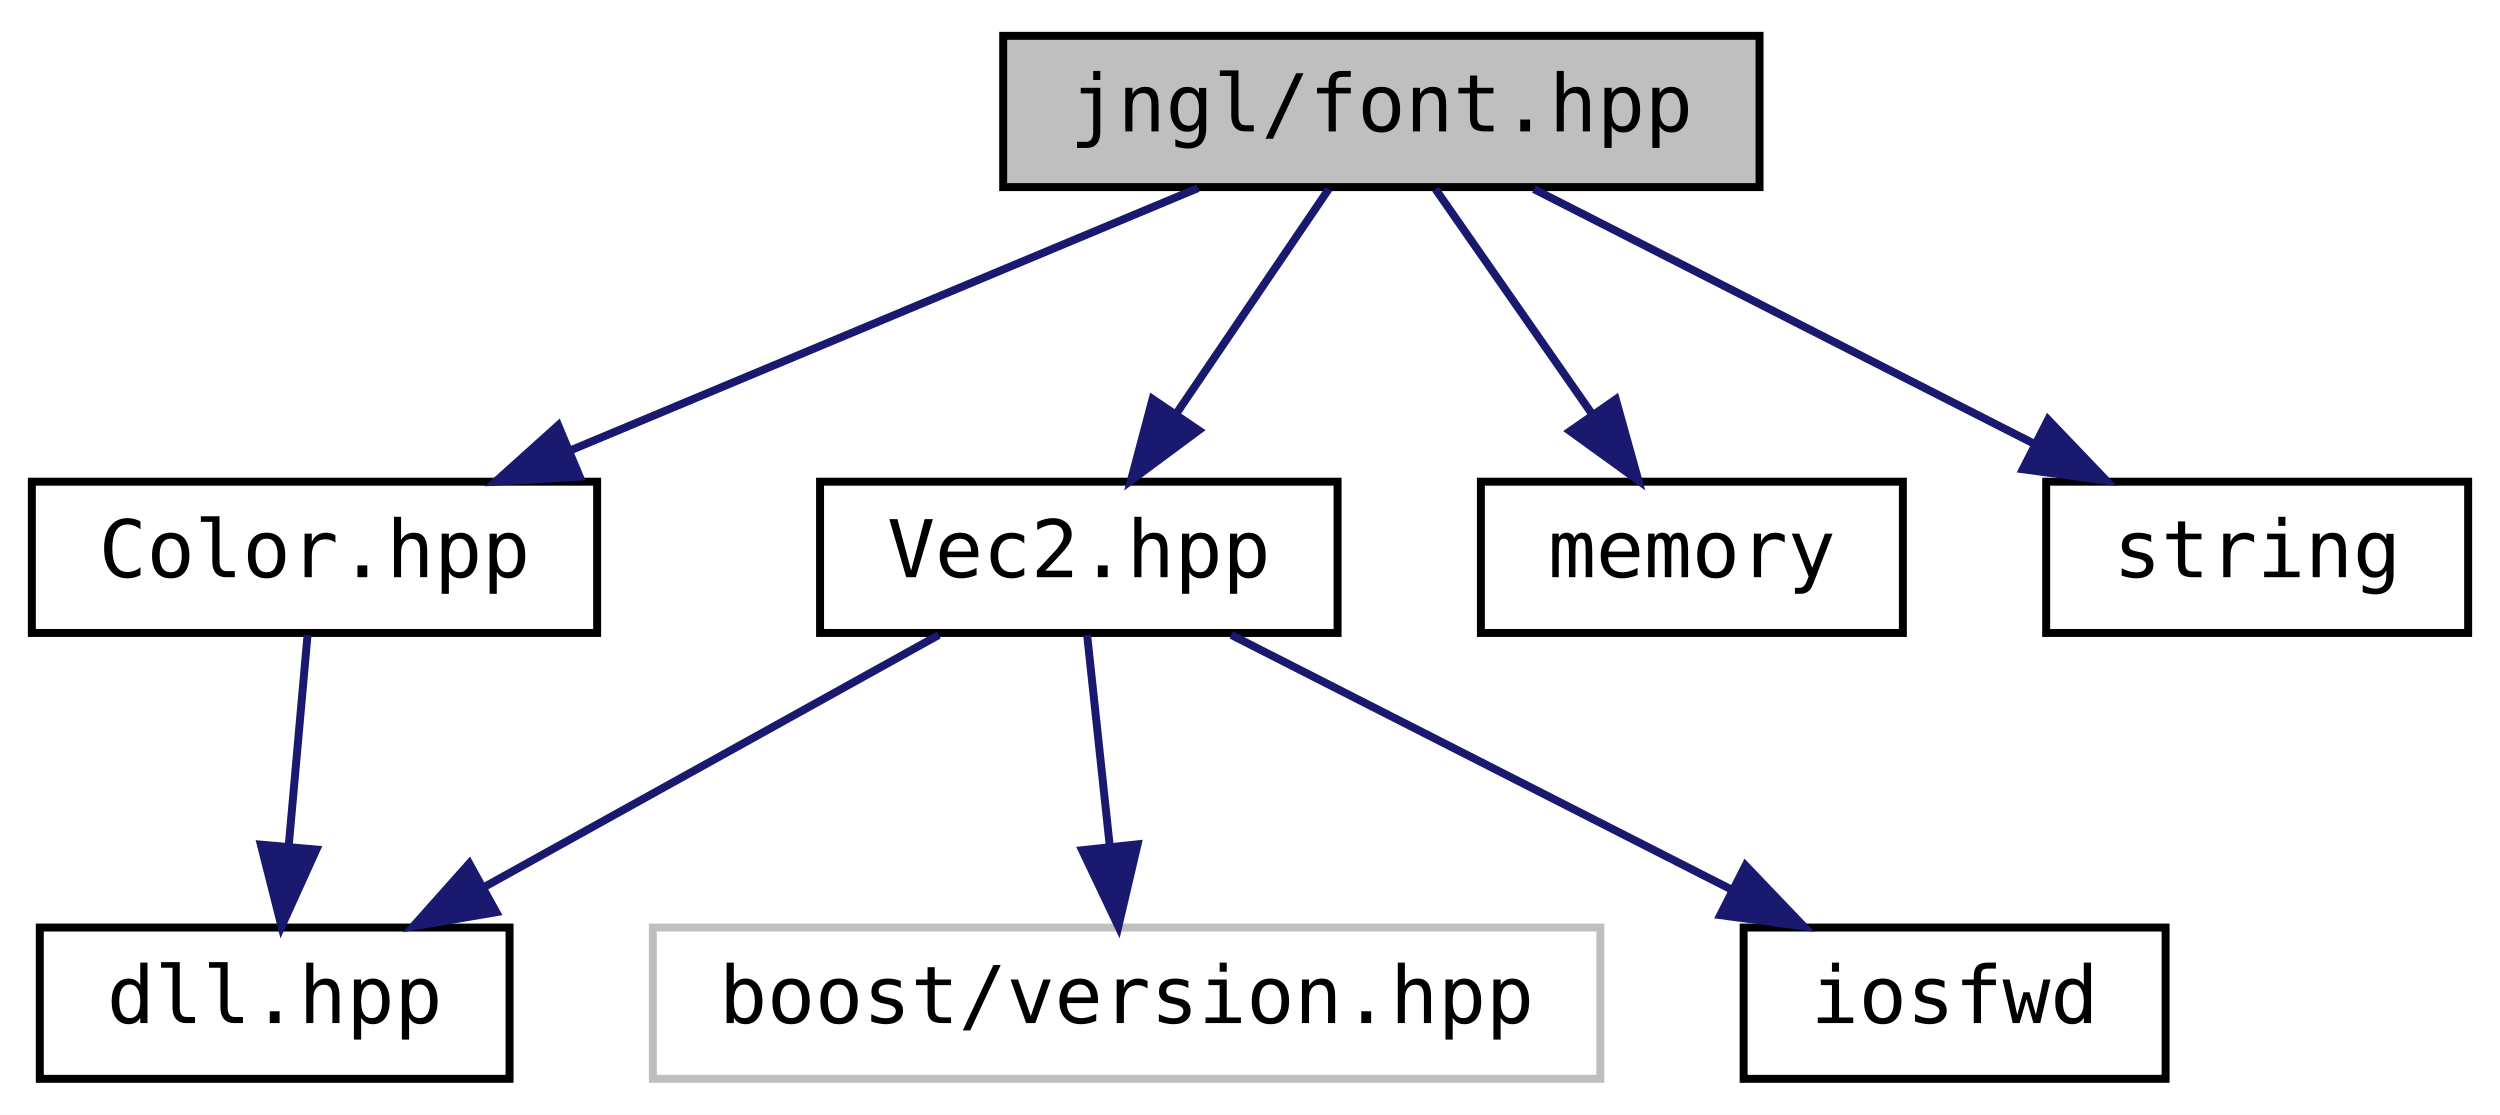
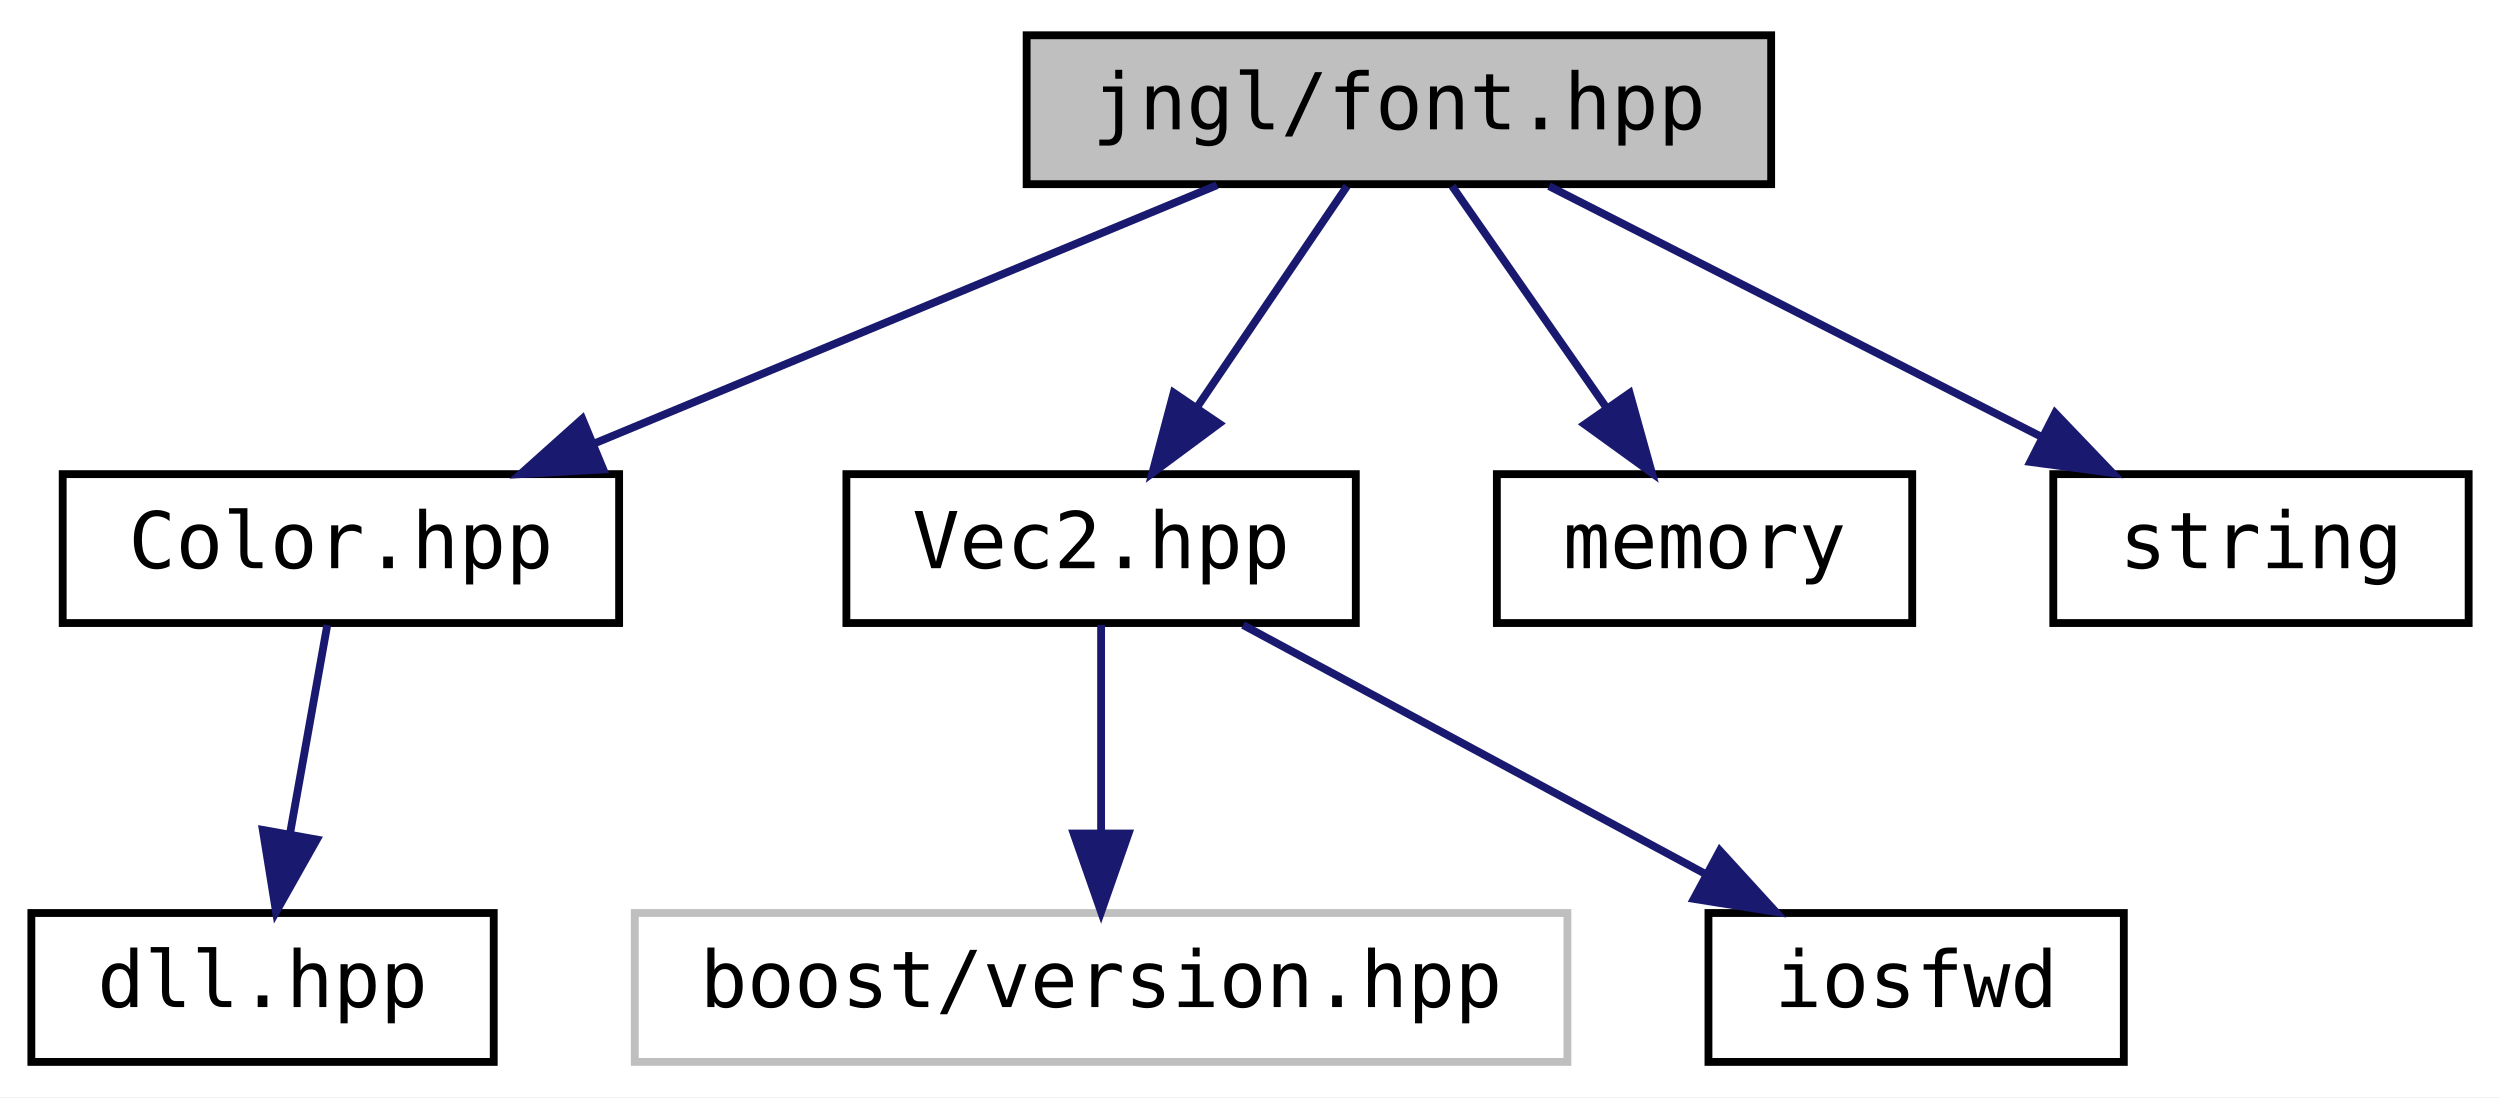
- <svg xmlns="http://www.w3.org/2000/svg" xmlns:xlink="http://www.w3.org/1999/xlink" width="314pt" height="140pt" viewBox="0.00 0.00 314.00 140.00">
+ <svg xmlns="http://www.w3.org/2000/svg" xmlns:xlink="http://www.w3.org/1999/xlink" width="319pt" height="140pt" viewBox="0.00 0.00 319.00 140.00">
  <g id="graph0" class="graph" transform="scale(1 1) rotate(0) translate(4 136)">
-     <polygon fill="#ffffff" stroke="transparent" points="-4,4 -4,-136 310,-136 310,4 -4,4" />
+     <polygon fill="#ffffff" stroke="transparent" points="-4,4 -4,-136 315,-136 315,4 -4,4" />
    <g id="node1" class="node">
      <g id="a_node1">
        <a xlink:title=" ">
-           <polygon fill="#bfbfbf" stroke="#000000" points="122,-112.5 122,-131.5 217,-131.5 217,-112.5 122,-112.5" />
-           <text text-anchor="middle" x="169.5" y="-119.5" font-family="'Consolas',monospace" font-size="10.00" fill="#000000">jngl/font.hpp</text>
+           <polygon fill="#bfbfbf" stroke="#000000" points="127,-112.5 127,-131.5 222,-131.5 222,-112.5 127,-112.5" />
+           <text text-anchor="middle" x="174.5" y="-119.5" font-family="'Consolas',monospace" font-size="10.00" fill="#000000">jngl/font.hpp</text>
        </a>
      </g>
    </g>
    <g id="node2" class="node">
      <g id="a_node2">
        <a xlink:href="Color_8hpp.html" target="_top" xlink:title=" ">
-           <polygon fill="#ffffff" stroke="#000000" points="0,-56.5 0,-75.5 71,-75.5 71,-56.5 0,-56.5" />
-           <text text-anchor="middle" x="35.5" y="-63.5" font-family="'Consolas',monospace" font-size="10.00" fill="#000000">Color.hpp</text>
+           <polygon fill="#ffffff" stroke="#000000" points="4,-56.5 4,-75.5 75,-75.5 75,-56.5 4,-56.5" />
+           <text text-anchor="middle" x="39.5" y="-63.5" font-family="'Consolas',monospace" font-size="10.00" fill="#000000">Color.hpp</text>
        </a>
      </g>
    </g>
    <g id="edge1" class="edge">
-       <path fill="none" stroke="#191970" d="M146.465,-112.373C124.761,-103.303 92.038,-89.628 67.745,-79.475" />
-       <polygon fill="#191970" stroke="#191970" points="68.811,-76.128 58.235,-75.501 66.112,-82.587 68.811,-76.128" />
+       <path fill="none" stroke="#191970" d="M151.293,-112.373C129.33,-103.263 96.167,-89.506 71.66,-79.34" />
+       <polygon fill="#191970" stroke="#191970" points="72.982,-76.1 62.404,-75.501 70.3,-82.566 72.982,-76.1" />
    </g>
    <g id="node4" class="node">
      <g id="a_node4">
        <a xlink:href="Vec2_8hpp.html" target="_top" xlink:title=" ">
-           <polygon fill="#ffffff" stroke="#000000" points="99,-56.5 99,-75.5 164,-75.5 164,-56.5 99,-56.5" />
-           <text text-anchor="middle" x="131.5" y="-63.5" font-family="'Consolas',monospace" font-size="10.00" fill="#000000">Vec2.hpp</text>
+           <polygon fill="#ffffff" stroke="#000000" points="104,-56.5 104,-75.5 169,-75.5 169,-56.5 104,-56.5" />
+           <text text-anchor="middle" x="136.5" y="-63.5" font-family="'Consolas',monospace" font-size="10.00" fill="#000000">Vec2.hpp</text>
        </a>
      </g>
    </g>
    <g id="edge3" class="edge">
-       <path fill="none" stroke="#191970" d="M162.881,-112.246C157.595,-104.456 150.046,-93.331 143.676,-83.944" />
-       <polygon fill="#191970" stroke="#191970" points="146.554,-81.952 138.043,-75.643 140.762,-85.883 146.554,-81.952" />
+       <path fill="none" stroke="#191970" d="M167.881,-112.246C162.595,-104.456 155.046,-93.331 148.676,-83.944" />
+       <polygon fill="#191970" stroke="#191970" points="151.554,-81.952 143.043,-75.643 145.762,-85.883 151.554,-81.952" />
    </g>
    <g id="node7" class="node">
      <g id="a_node7">
        <a doxygen="/w/doc/cppreference-doxygen-web.tag.xml:http://en.cppreference.com/w/" xlink:href="http://en.cppreference.com/w/cpp/header/memory.html" xlink:title=" ">
-           <polygon fill="#ffffff" stroke="#000000" points="182,-56.5 182,-75.5 235,-75.5 235,-56.5 182,-56.5" />
-           <text text-anchor="middle" x="208.5" y="-63.5" font-family="'Consolas',monospace" font-size="10.00" fill="#000000">memory</text>
+           <polygon fill="#ffffff" stroke="#000000" points="187,-56.5 187,-75.5 240,-75.5 240,-56.5 187,-56.5" />
+           <text text-anchor="middle" x="213.5" y="-63.5" font-family="'Consolas',monospace" font-size="10.00" fill="#000000">memory</text>
+         </a>
+       </g>
+     </g>
+     <g id="edge6" class="edge">
+       <path fill="none" stroke="#191970" d="M181.293,-112.246C186.718,-104.456 194.466,-93.331 201.003,-83.944" />
+       <polygon fill="#191970" stroke="#191970" points="203.942,-85.849 206.785,-75.643 198.197,-81.849 203.942,-85.849" />
+     </g>
+     <g id="node8" class="node">
+       <g id="a_node8">
+         <a doxygen="/w/doc/cppreference-doxygen-web.tag.xml:http://en.cppreference.com/w/" xlink:href="http://en.cppreference.com/w/cpp/header/string.html" xlink:title=" ">
+           <polygon fill="#ffffff" stroke="#000000" points="258,-56.5 258,-75.5 311,-75.5 311,-56.5 258,-56.5" />
+           <text text-anchor="middle" x="284.5" y="-63.5" font-family="'Consolas',monospace" font-size="10.00" fill="#000000">string</text>
        </a>
      </g>
    </g>
    <g id="edge7" class="edge">
-       <path fill="none" stroke="#191970" d="M176.293,-112.246C181.718,-104.456 189.466,-93.331 196.003,-83.944" />
-       <polygon fill="#191970" stroke="#191970" points="198.942,-85.849 201.785,-75.643 193.197,-81.849 198.942,-85.849" />
-     </g>
-     <g id="node8" class="node">
-       <g id="a_node8">
-         <a doxygen="/w/doc/cppreference-doxygen-web.tag.xml:http://en.cppreference.com/w/" xlink:href="http://en.cppreference.com/w/cpp/header/string.html" xlink:title=" ">
-           <polygon fill="#ffffff" stroke="#000000" points="253,-56.5 253,-75.5 306,-75.5 306,-56.5 253,-56.5" />
-           <text text-anchor="middle" x="279.5" y="-63.5" font-family="'Consolas',monospace" font-size="10.00" fill="#000000">string</text>
-         </a>
-       </g>
-     </g>
-     <g id="edge8" class="edge">
-       <path fill="none" stroke="#191970" d="M188.661,-112.246C206.011,-103.412 231.79,-90.289 251.458,-80.276" />
-       <polygon fill="#191970" stroke="#191970" points="253.235,-83.299 260.559,-75.643 250.06,-77.061 253.235,-83.299" />
+       <path fill="none" stroke="#191970" d="M193.661,-112.246C211.011,-103.412 236.79,-90.289 256.458,-80.276" />
+       <polygon fill="#191970" stroke="#191970" points="258.235,-83.299 265.559,-75.643 255.06,-77.061 258.235,-83.299" />
    </g>
    <g id="node3" class="node">
      <g id="a_node3">
        <a xlink:href="dll_8hpp_source.html" target="_top" xlink:title=" ">
-           <polygon fill="#ffffff" stroke="#000000" points="1,-.5 1,-19.5 60,-19.5 60,-.5 1,-.5" />
-           <text text-anchor="middle" x="30.5" y="-7.5" font-family="'Consolas',monospace" font-size="10.00" fill="#000000">dll.hpp</text>
+           <polygon fill="#ffffff" stroke="#000000" points="0,-.5 0,-19.5 59,-19.5 59,-.5 0,-.5" />
+           <text text-anchor="middle" x="29.5" y="-7.5" font-family="'Consolas',monospace" font-size="10.00" fill="#000000">dll.hpp</text>
        </a>
      </g>
    </g>
    <g id="edge2" class="edge">
-       <path fill="none" stroke="#191970" d="M34.629,-56.245C33.977,-48.938 33.062,-38.694 32.259,-29.705" />
-       <polygon fill="#191970" stroke="#191970" points="35.736,-29.292 31.361,-19.643 28.764,-29.914 35.736,-29.292" />
-     </g>
-     <g id="edge4" class="edge">
-       <path fill="none" stroke="#191970" d="M113.907,-56.245C98.121,-47.493 74.736,-34.527 56.741,-24.55" />
-       <polygon fill="#191970" stroke="#191970" points="58.334,-21.431 47.891,-19.643 54.94,-27.553 58.334,-21.431" />
+       <path fill="none" stroke="#191970" d="M37.758,-56.245C36.453,-48.938 34.624,-38.694 33.019,-29.705" />
+       <polygon fill="#191970" stroke="#191970" points="36.425,-28.872 31.222,-19.643 29.534,-30.102 36.425,-28.872" />
    </g>
    <g id="node5" class="node">
      <g id="a_node5">
        <a xlink:title=" ">
-           <polygon fill="#ffffff" stroke="#bfbfbf" points="78,-.5 78,-19.5 197,-19.5 197,-.5 78,-.5" />
-           <text text-anchor="middle" x="137.5" y="-7.5" font-family="'Consolas',monospace" font-size="10.00" fill="#000000">boost/version.hpp</text>
+           <polygon fill="#ffffff" stroke="#bfbfbf" points="77,-.5 77,-19.5 196,-19.5 196,-.5 77,-.5" />
+           <text text-anchor="middle" x="136.5" y="-7.5" font-family="'Consolas',monospace" font-size="10.00" fill="#000000">boost/version.hpp</text>
+         </a>
+       </g>
+     </g>
+     <g id="edge4" class="edge">
+       <path fill="none" stroke="#191970" d="M136.5,-56.245C136.5,-48.938 136.5,-38.694 136.5,-29.705" />
+       <polygon fill="#191970" stroke="#191970" points="140,-29.643 136.5,-19.643 133,-29.643 140,-29.643" />
+     </g>
+     <g id="node6" class="node">
+       <g id="a_node6">
+         <a doxygen="/w/doc/cppreference-doxygen-web.tag.xml:http://en.cppreference.com/w/" xlink:href="http://en.cppreference.com/w/cpp/header/iosfwd.html" xlink:title=" ">
+           <polygon fill="#ffffff" stroke="#000000" points="214,-.5 214,-19.5 267,-19.5 267,-.5 214,-.5" />
+           <text text-anchor="middle" x="240.5" y="-7.5" font-family="'Consolas',monospace" font-size="10.00" fill="#000000">iosfwd</text>
        </a>
      </g>
    </g>
    <g id="edge5" class="edge">
-       <path fill="none" stroke="#191970" d="M132.545,-56.245C133.328,-48.938 134.426,-38.694 135.389,-29.705" />
-       <polygon fill="#191970" stroke="#191970" points="138.881,-29.959 136.467,-19.643 131.921,-29.213 138.881,-29.959" />
-     </g>
-     <g id="node6" class="node">
-       <g id="a_node6">
-         <a doxygen="/w/doc/cppreference-doxygen-web.tag.xml:http://en.cppreference.com/w/" xlink:href="http://en.cppreference.com/w/cpp/header/iosfwd.html" xlink:title=" ">
-           <polygon fill="#ffffff" stroke="#000000" points="215,-.5 215,-19.5 268,-19.5 268,-.5 215,-.5" />
-           <text text-anchor="middle" x="241.5" y="-7.5" font-family="'Consolas',monospace" font-size="10.00" fill="#000000">iosfwd</text>
-         </a>
-       </g>
-     </g>
-     <g id="edge6" class="edge">
-       <path fill="none" stroke="#191970" d="M150.661,-56.245C168.011,-47.413 193.79,-34.289 213.458,-24.276" />
-       <polygon fill="#191970" stroke="#191970" points="215.235,-27.299 222.559,-19.643 212.06,-21.061 215.235,-27.299" />
+       <path fill="none" stroke="#191970" d="M154.615,-56.245C170.945,-47.453 195.171,-34.408 213.734,-24.413" />
+       <polygon fill="#191970" stroke="#191970" points="215.447,-27.465 222.592,-19.643 212.128,-21.302 215.447,-27.465" />
    </g>
  </g>
</svg>
